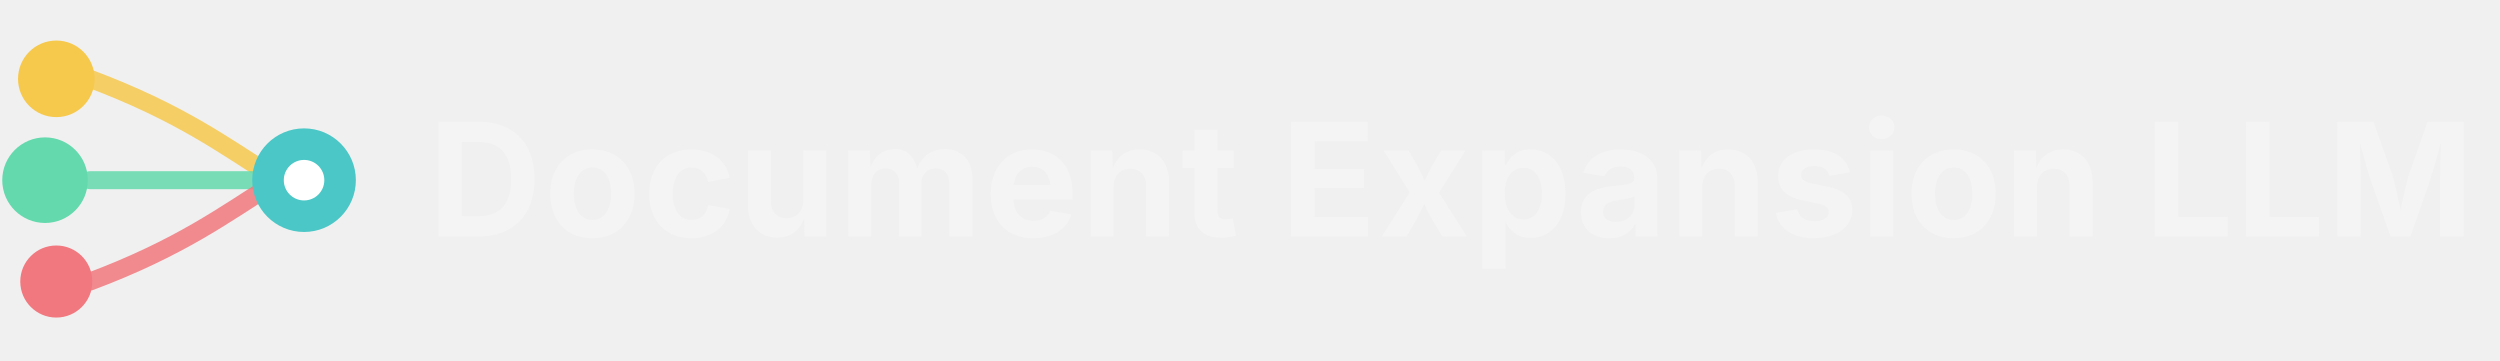
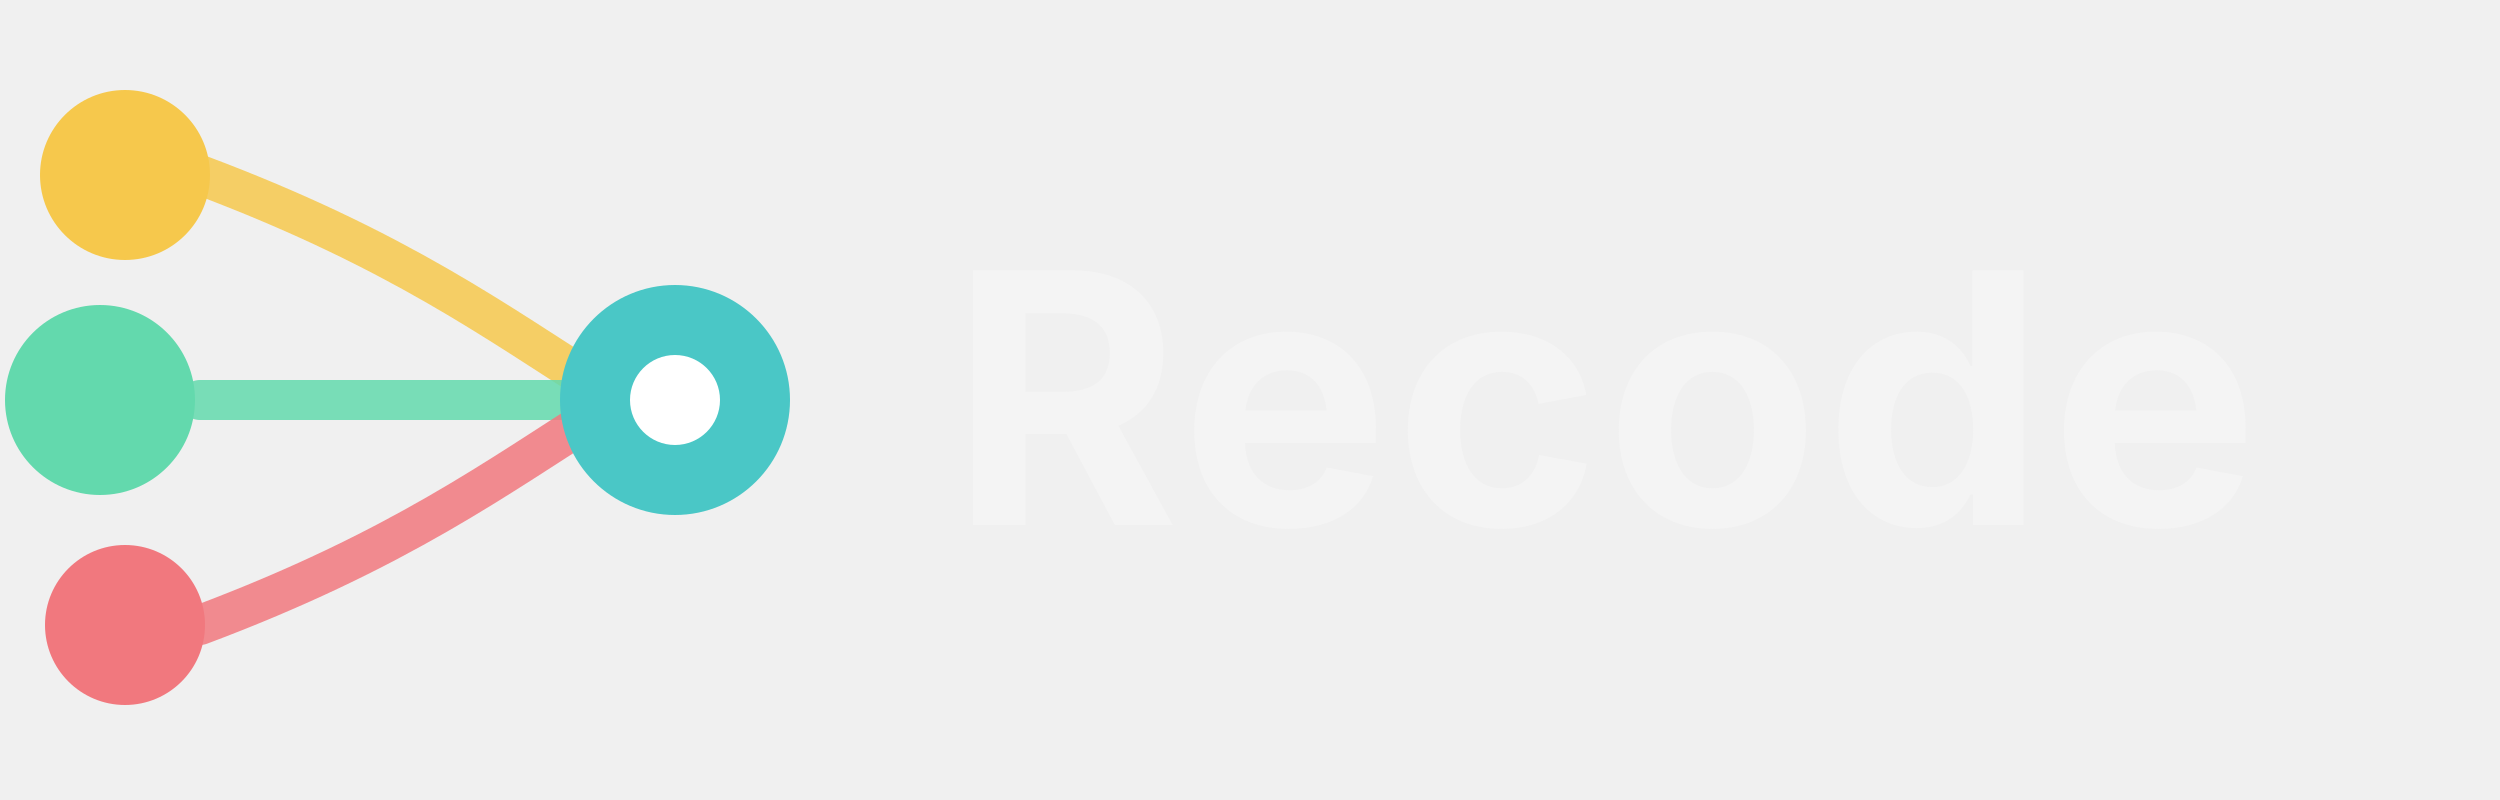
- <svg xmlns="http://www.w3.org/2000/svg" width="222" height="32" viewBox="0 0 222 32" fill="none">
+ <svg xmlns="http://www.w3.org/2000/svg" width="100" height="32" viewBox="0 0 100 32" fill="none">
  <g fill="none" stroke-linecap="round">
    <path d="M8 7 C16 10, 20 13, 24 15.5" stroke="#f6c84c" stroke-width="1.6" opacity="0.85" />
    <path d="M8 16 C16 16, 20 16, 23 16" stroke="#63d9ad" stroke-width="1.6" opacity="0.85" />
    <path d="M8 25 C16 22, 20 19, 24 16.5" stroke="#f1787e" stroke-width="1.6" opacity="0.85" />
  </g>
  <circle cx="5" cy="7" r="3.4" fill="#f6c84c" />
  <circle cx="4" cy="16" r="3.8" fill="#63d9ad" />
  <circle cx="5" cy="25" r="3.2" fill="#f1787e" />
  <circle cx="27" cy="16" r="4.6" fill="#4ac7c6" />
  <circle cx="27" cy="16" r="1.8" fill="#ffffff" />
-   <text x="38" y="21" font-family="Inter, -apple-system, 'Segoe UI', sans-serif" font-size="14" font-weight="650" letter-spacing="0.2" fill="#f4f4f4">Document Expansion LLM</text>
+   <text x="38" y="21" font-family="Inter, -apple-system, 'Segoe UI', sans-serif" font-size="14" font-weight="650" letter-spacing="0.2" fill="#f4f4f4">Recode</text>
</svg>
